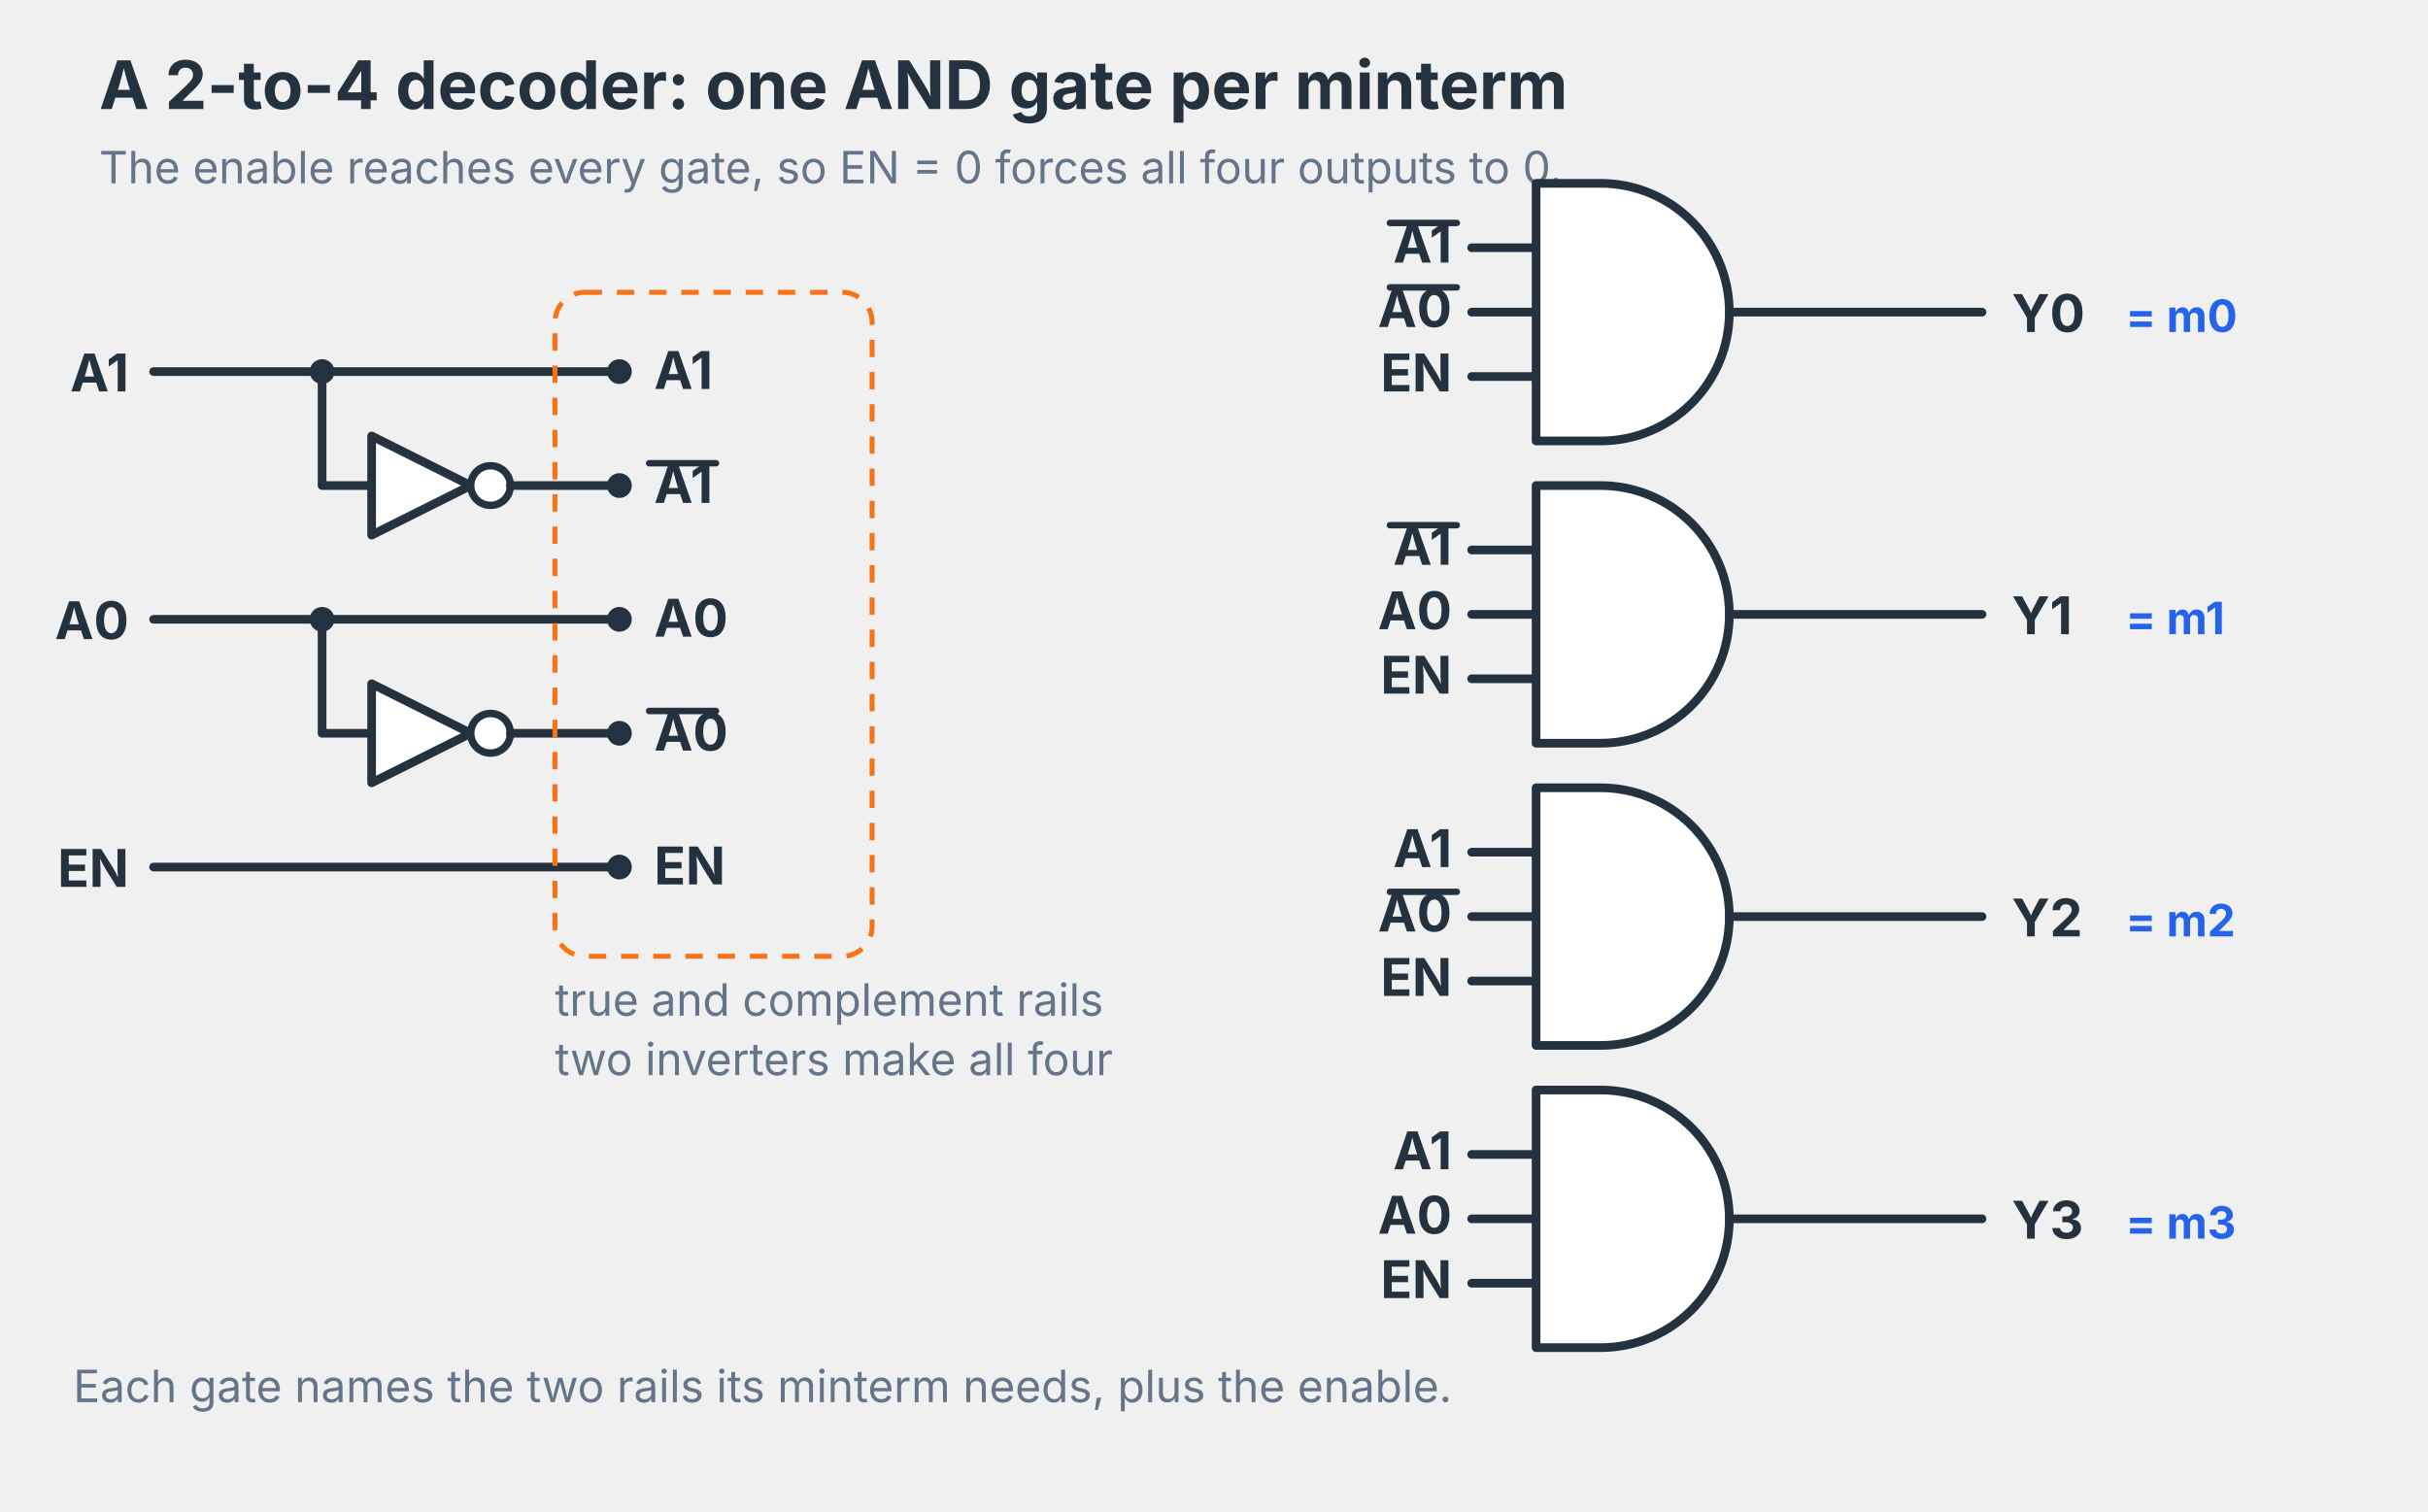
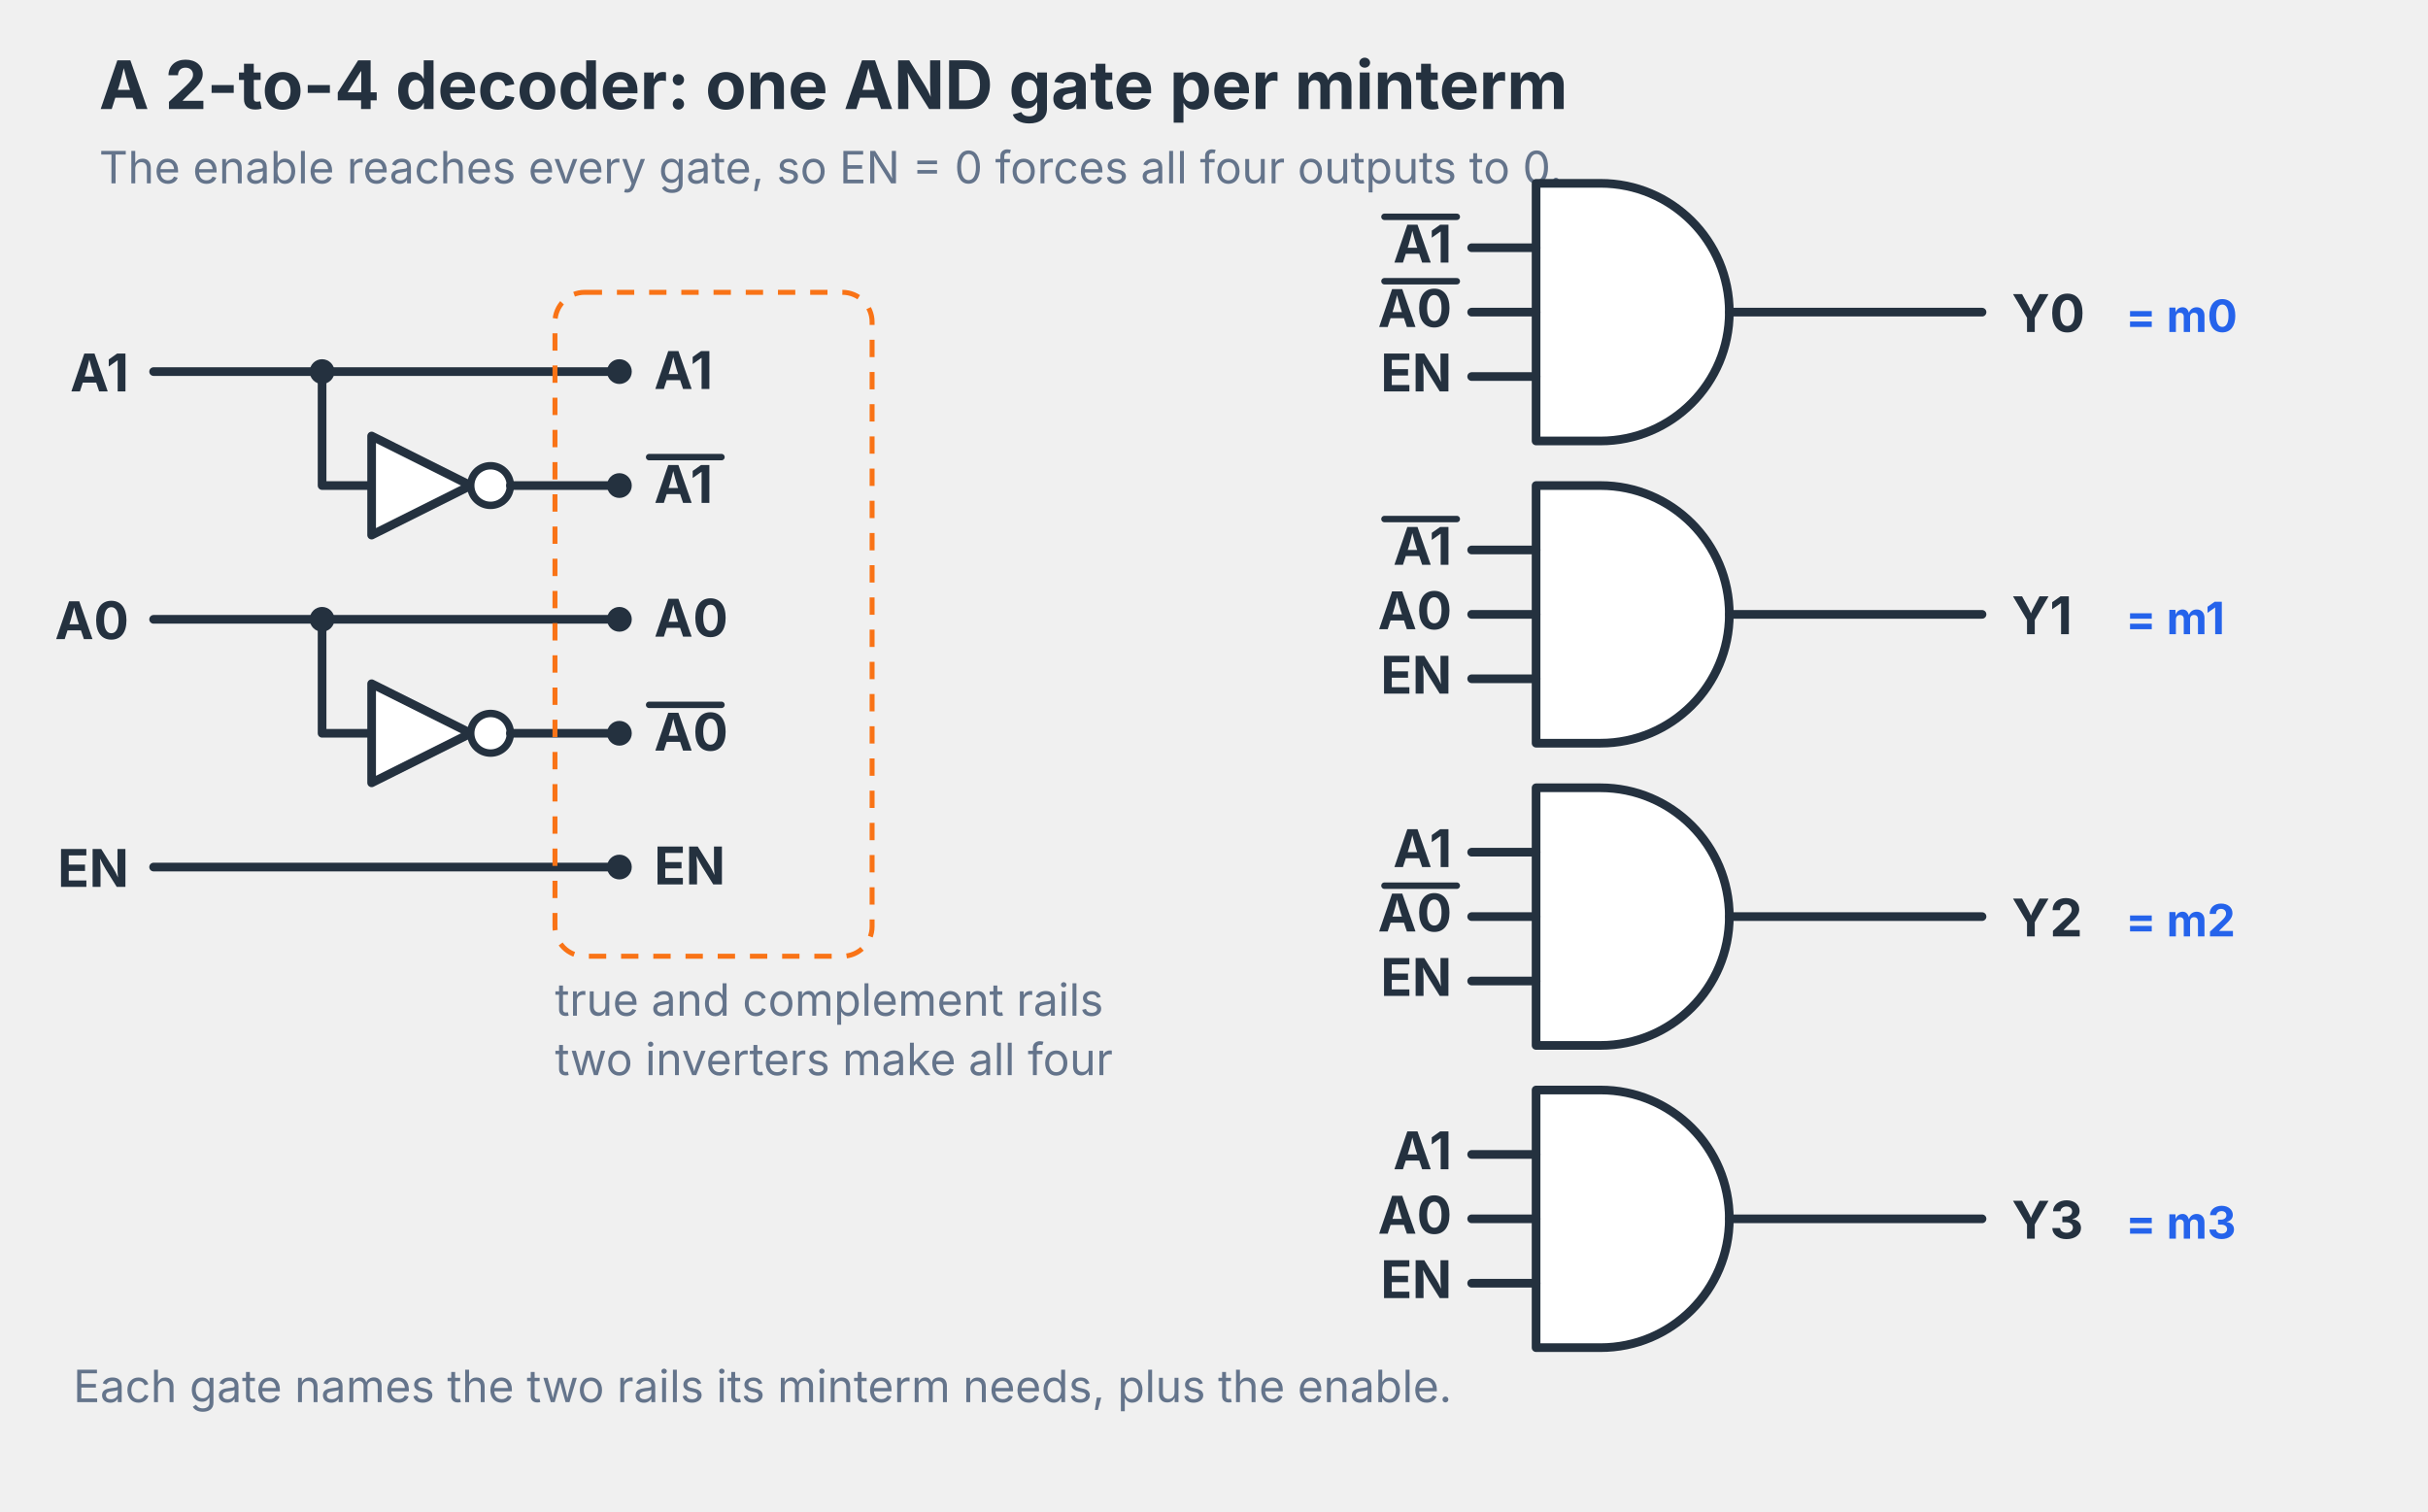
<svg xmlns="http://www.w3.org/2000/svg" viewBox="0 0 980 610" role="img" aria-label="Gate-level 2-to-4 decoder with enable: two inverters produce the complement rails, and four AND gates each form one minterm, gated by the enable">
  <style>
    svg { background: #fff; }
    .title { font-family: Inter, Helvetica, Arial, sans-serif; font-size: 27px; font-weight: 700; fill: #24313f; }
    .label { font-family: Inter, Helvetica, Arial, sans-serif; font-size: 23px; fill: #24313f; }
    .sig   { font-family: Inter, Helvetica, Arial, sans-serif; font-size: 21px; font-weight: 700; fill: #24313f; }
    .small { font-family: Inter, Helvetica, Arial, sans-serif; font-size: 18px; fill: #64748b; }
    .mt    { font-family: Inter, Helvetica, Arial, sans-serif; font-size: 18px; font-weight: 700; fill: #2563eb; }
    .wire  { fill: none; stroke: #24313f; stroke-width: 3.5; stroke-linecap: round; stroke-linejoin: round; }
    .gate  { fill: #fff; stroke: #24313f; stroke-width: 3.5; stroke-linejoin: round; }
    .bub   { fill: #fff; stroke: #24313f; stroke-width: 3; }
    .node  { fill: #24313f; }
    .panel { fill: none; stroke: #f97316; stroke-width: 2; stroke-dasharray: 7 6; }
  </style>
  <text class="title" x="40" y="44" text-anchor="start">A 2-to-4 decoder: one AND gate per minterm</text>
  <text class="small" x="40" y="74" text-anchor="start">The enable reaches every gate, so EN = 0 forces all four outputs to 0.</text>
  <text class="sig" x="52" y="158" text-anchor="end">A1</text>
  <path class="wire" d="M62,150 H250" />
  <text class="sig" x="52" y="258" text-anchor="end">A0</text>
  <path class="wire" d="M62,250 H250" />
  <text class="sig" x="52" y="358" text-anchor="end">EN</text>
  <path class="wire" d="M62,350 H250" />
  <circle class="node" cx="130" cy="150" r="5" />
  <path class="wire" d="M130,150 V196 H150" />
  <path class="gate" d="M150,176.0 L190,196 L150,216.0 z" />
  <circle class="bub" cx="198" cy="196" r="8" />
  <path class="wire" d="M206,196 H250" />
  <circle class="node" cx="130" cy="250" r="5" />
  <path class="wire" d="M130,250 V296 H150" />
  <path class="gate" d="M150,276.0 L190,296 L150,316.0 z" />
  <circle class="bub" cx="198" cy="296" r="8" />
  <path class="wire" d="M206,296 H250" />
  <circle class="node" cx="250" cy="150" r="5" />
  <text class="sig" x="264" y="157" text-anchor="start">A1</text>
  <circle class="node" cx="250" cy="196" r="5" />
  <text class="sig" x="264" y="203" text-anchor="start">A1</text>
-   <path d="M262.0,187 h27.0" stroke="#24313f" stroke-width="2.6" stroke-linecap="round" fill="none" />
+   <path d="M262.0,184.52 h29.2" stroke="#24313f" stroke-width="2.6" stroke-linecap="round" fill="none" />
  <circle class="node" cx="250" cy="250" r="5" />
  <text class="sig" x="264" y="257" text-anchor="start">A0</text>
  <circle class="node" cx="250" cy="296" r="5" />
  <text class="sig" x="264" y="303" text-anchor="start">A0</text>
-   <path d="M262.0,287 h27.0" stroke="#24313f" stroke-width="2.6" stroke-linecap="round" fill="none" />
+   <path d="M262.0,284.52 h29.2" stroke="#24313f" stroke-width="2.6" stroke-linecap="round" fill="none" />
  <circle class="node" cx="250" cy="350" r="5" />
  <text class="sig" x="264" y="357" text-anchor="start">EN</text>
  <rect class="panel" x="224" y="118" width="128" height="268" rx="12" />
  <text class="small" x="224" y="410" text-anchor="start">true and complement rails</text>
  <text class="small" x="224" y="434" text-anchor="start">two inverters make all four</text>
  <path class="gate" d="M620,74.0 h26.0 a52.0,52.0 0 0 1 0,104 h-26.0 z" />
  <path class="wire" d="M594,100.0 H620" />
  <text class="sig" x="586" y="106.0" text-anchor="end">A1</text>
-   <path d="M561.0,90.0 h27.0" stroke="#24313f" stroke-width="2.6" stroke-linecap="round" fill="none" />
+   <path d="M558.8,87.52 h29.2" stroke="#24313f" stroke-width="2.6" stroke-linecap="round" fill="none" />
  <path class="wire" d="M594,126.0 H620" />
  <text class="sig" x="586" y="132.0" text-anchor="end">A0</text>
-   <path d="M561.0,116.0 h27.0" stroke="#24313f" stroke-width="2.6" stroke-linecap="round" fill="none" />
+   <path d="M558.8,113.52 h29.2" stroke="#24313f" stroke-width="2.6" stroke-linecap="round" fill="none" />
  <path class="wire" d="M594,152.0 H620" />
  <text class="sig" x="586" y="158.0" text-anchor="end">EN</text>
  <path class="wire" d="M698,126 H800" />
  <text class="sig" x="812" y="134" text-anchor="start">Y0</text>
  <text class="mt" x="858" y="134" text-anchor="start">= m0</text>
  <path class="gate" d="M620,196.0 h26.0 a52.0,52.0 0 0 1 0,104 h-26.0 z" />
  <path class="wire" d="M594,222.0 H620" />
  <text class="sig" x="586" y="228.0" text-anchor="end">A1</text>
-   <path d="M561.0,212.0 h27.0" stroke="#24313f" stroke-width="2.6" stroke-linecap="round" fill="none" />
+   <path d="M558.8,209.52 h29.2" stroke="#24313f" stroke-width="2.6" stroke-linecap="round" fill="none" />
  <path class="wire" d="M594,248.0 H620" />
  <text class="sig" x="586" y="254.0" text-anchor="end">A0</text>
  <path class="wire" d="M594,274.0 H620" />
  <text class="sig" x="586" y="280.0" text-anchor="end">EN</text>
  <path class="wire" d="M698,248 H800" />
  <text class="sig" x="812" y="256" text-anchor="start">Y1</text>
  <text class="mt" x="858" y="256" text-anchor="start">= m1</text>
  <path class="gate" d="M620,318.0 h26.0 a52.0,52.0 0 0 1 0,104 h-26.0 z" />
  <path class="wire" d="M594,344.0 H620" />
  <text class="sig" x="586" y="350.0" text-anchor="end">A1</text>
  <path class="wire" d="M594,370.0 H620" />
  <text class="sig" x="586" y="376.0" text-anchor="end">A0</text>
-   <path d="M561.0,360.0 h27.0" stroke="#24313f" stroke-width="2.6" stroke-linecap="round" fill="none" />
+   <path d="M558.8,357.52 h29.2" stroke="#24313f" stroke-width="2.6" stroke-linecap="round" fill="none" />
  <path class="wire" d="M594,396.0 H620" />
  <text class="sig" x="586" y="402.0" text-anchor="end">EN</text>
  <path class="wire" d="M698,370 H800" />
  <text class="sig" x="812" y="378" text-anchor="start">Y2</text>
  <text class="mt" x="858" y="378" text-anchor="start">= m2</text>
  <path class="gate" d="M620,440.0 h26.0 a52.0,52.0 0 0 1 0,104 h-26.0 z" />
  <path class="wire" d="M594,466.0 H620" />
  <text class="sig" x="586" y="472.0" text-anchor="end">A1</text>
  <path class="wire" d="M594,492.0 H620" />
  <text class="sig" x="586" y="498.0" text-anchor="end">A0</text>
  <path class="wire" d="M594,518.0 H620" />
  <text class="sig" x="586" y="524.0" text-anchor="end">EN</text>
  <path class="wire" d="M698,492 H800" />
  <text class="sig" x="812" y="500" text-anchor="start">Y3</text>
  <text class="mt" x="858" y="500" text-anchor="start">= m3</text>
  <text class="small" x="586" y="566" text-anchor="end">Each gate names the two rails its minterm needs, plus the enable.</text>
</svg>
